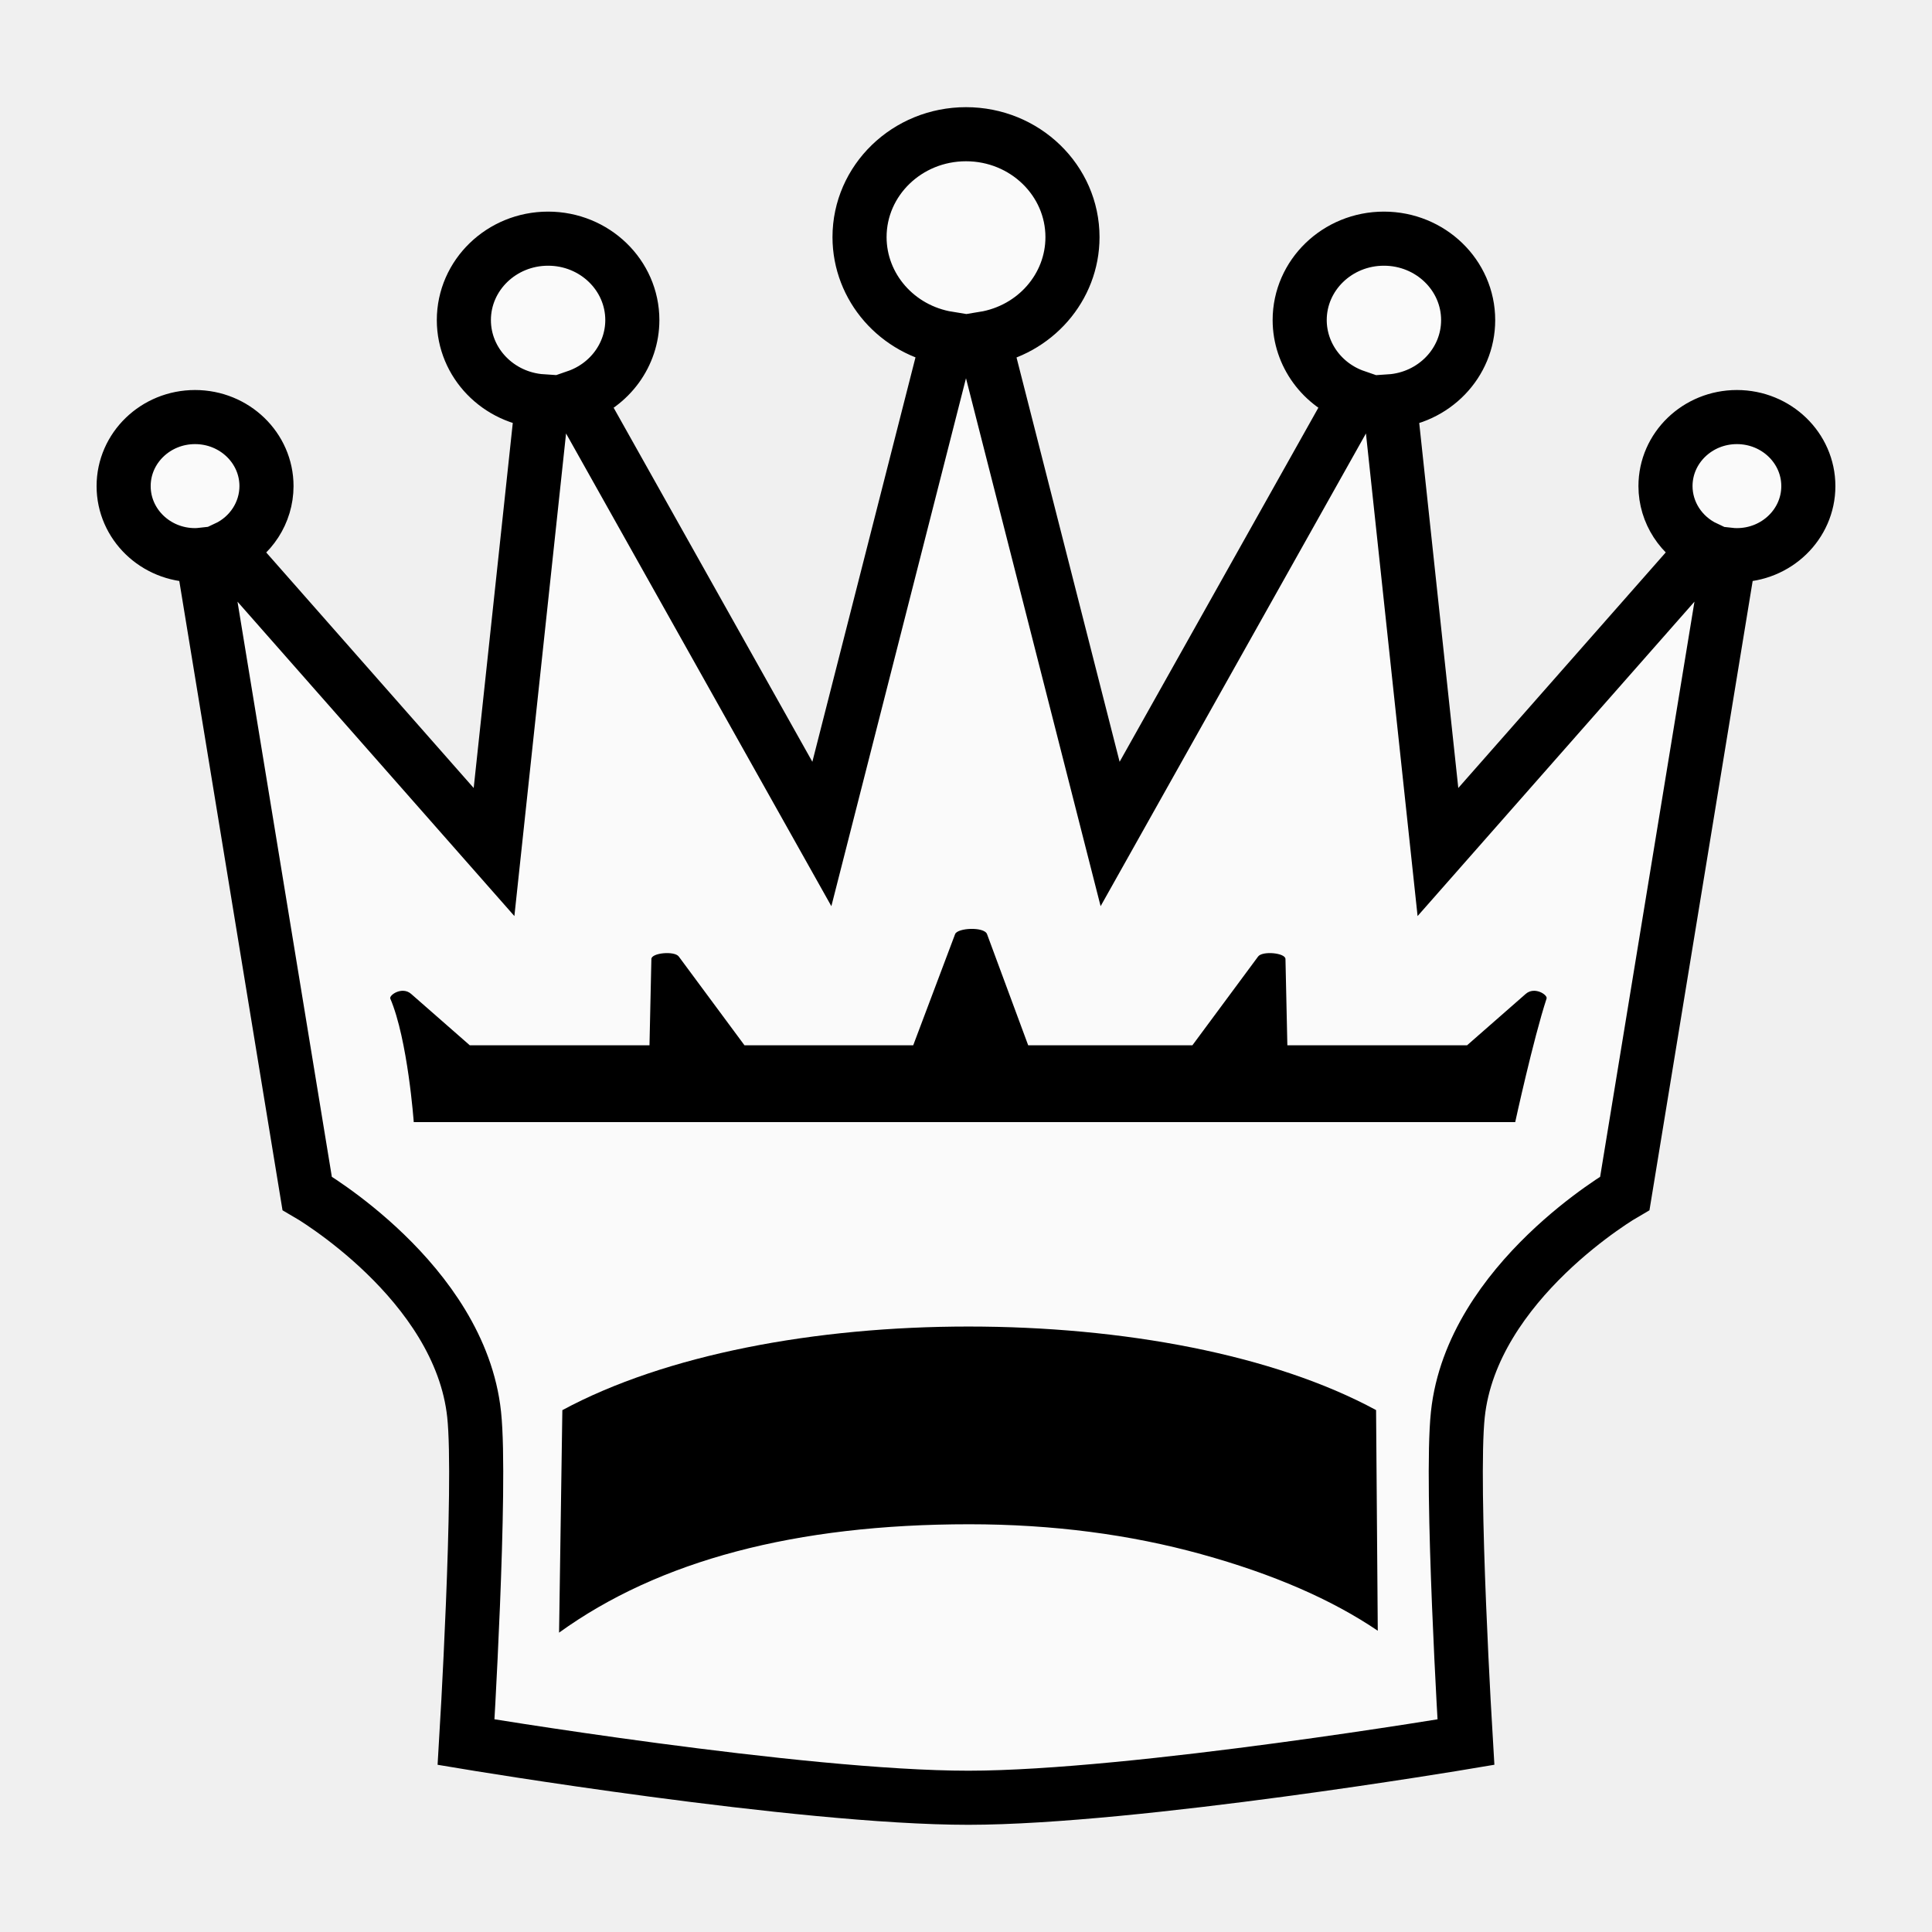
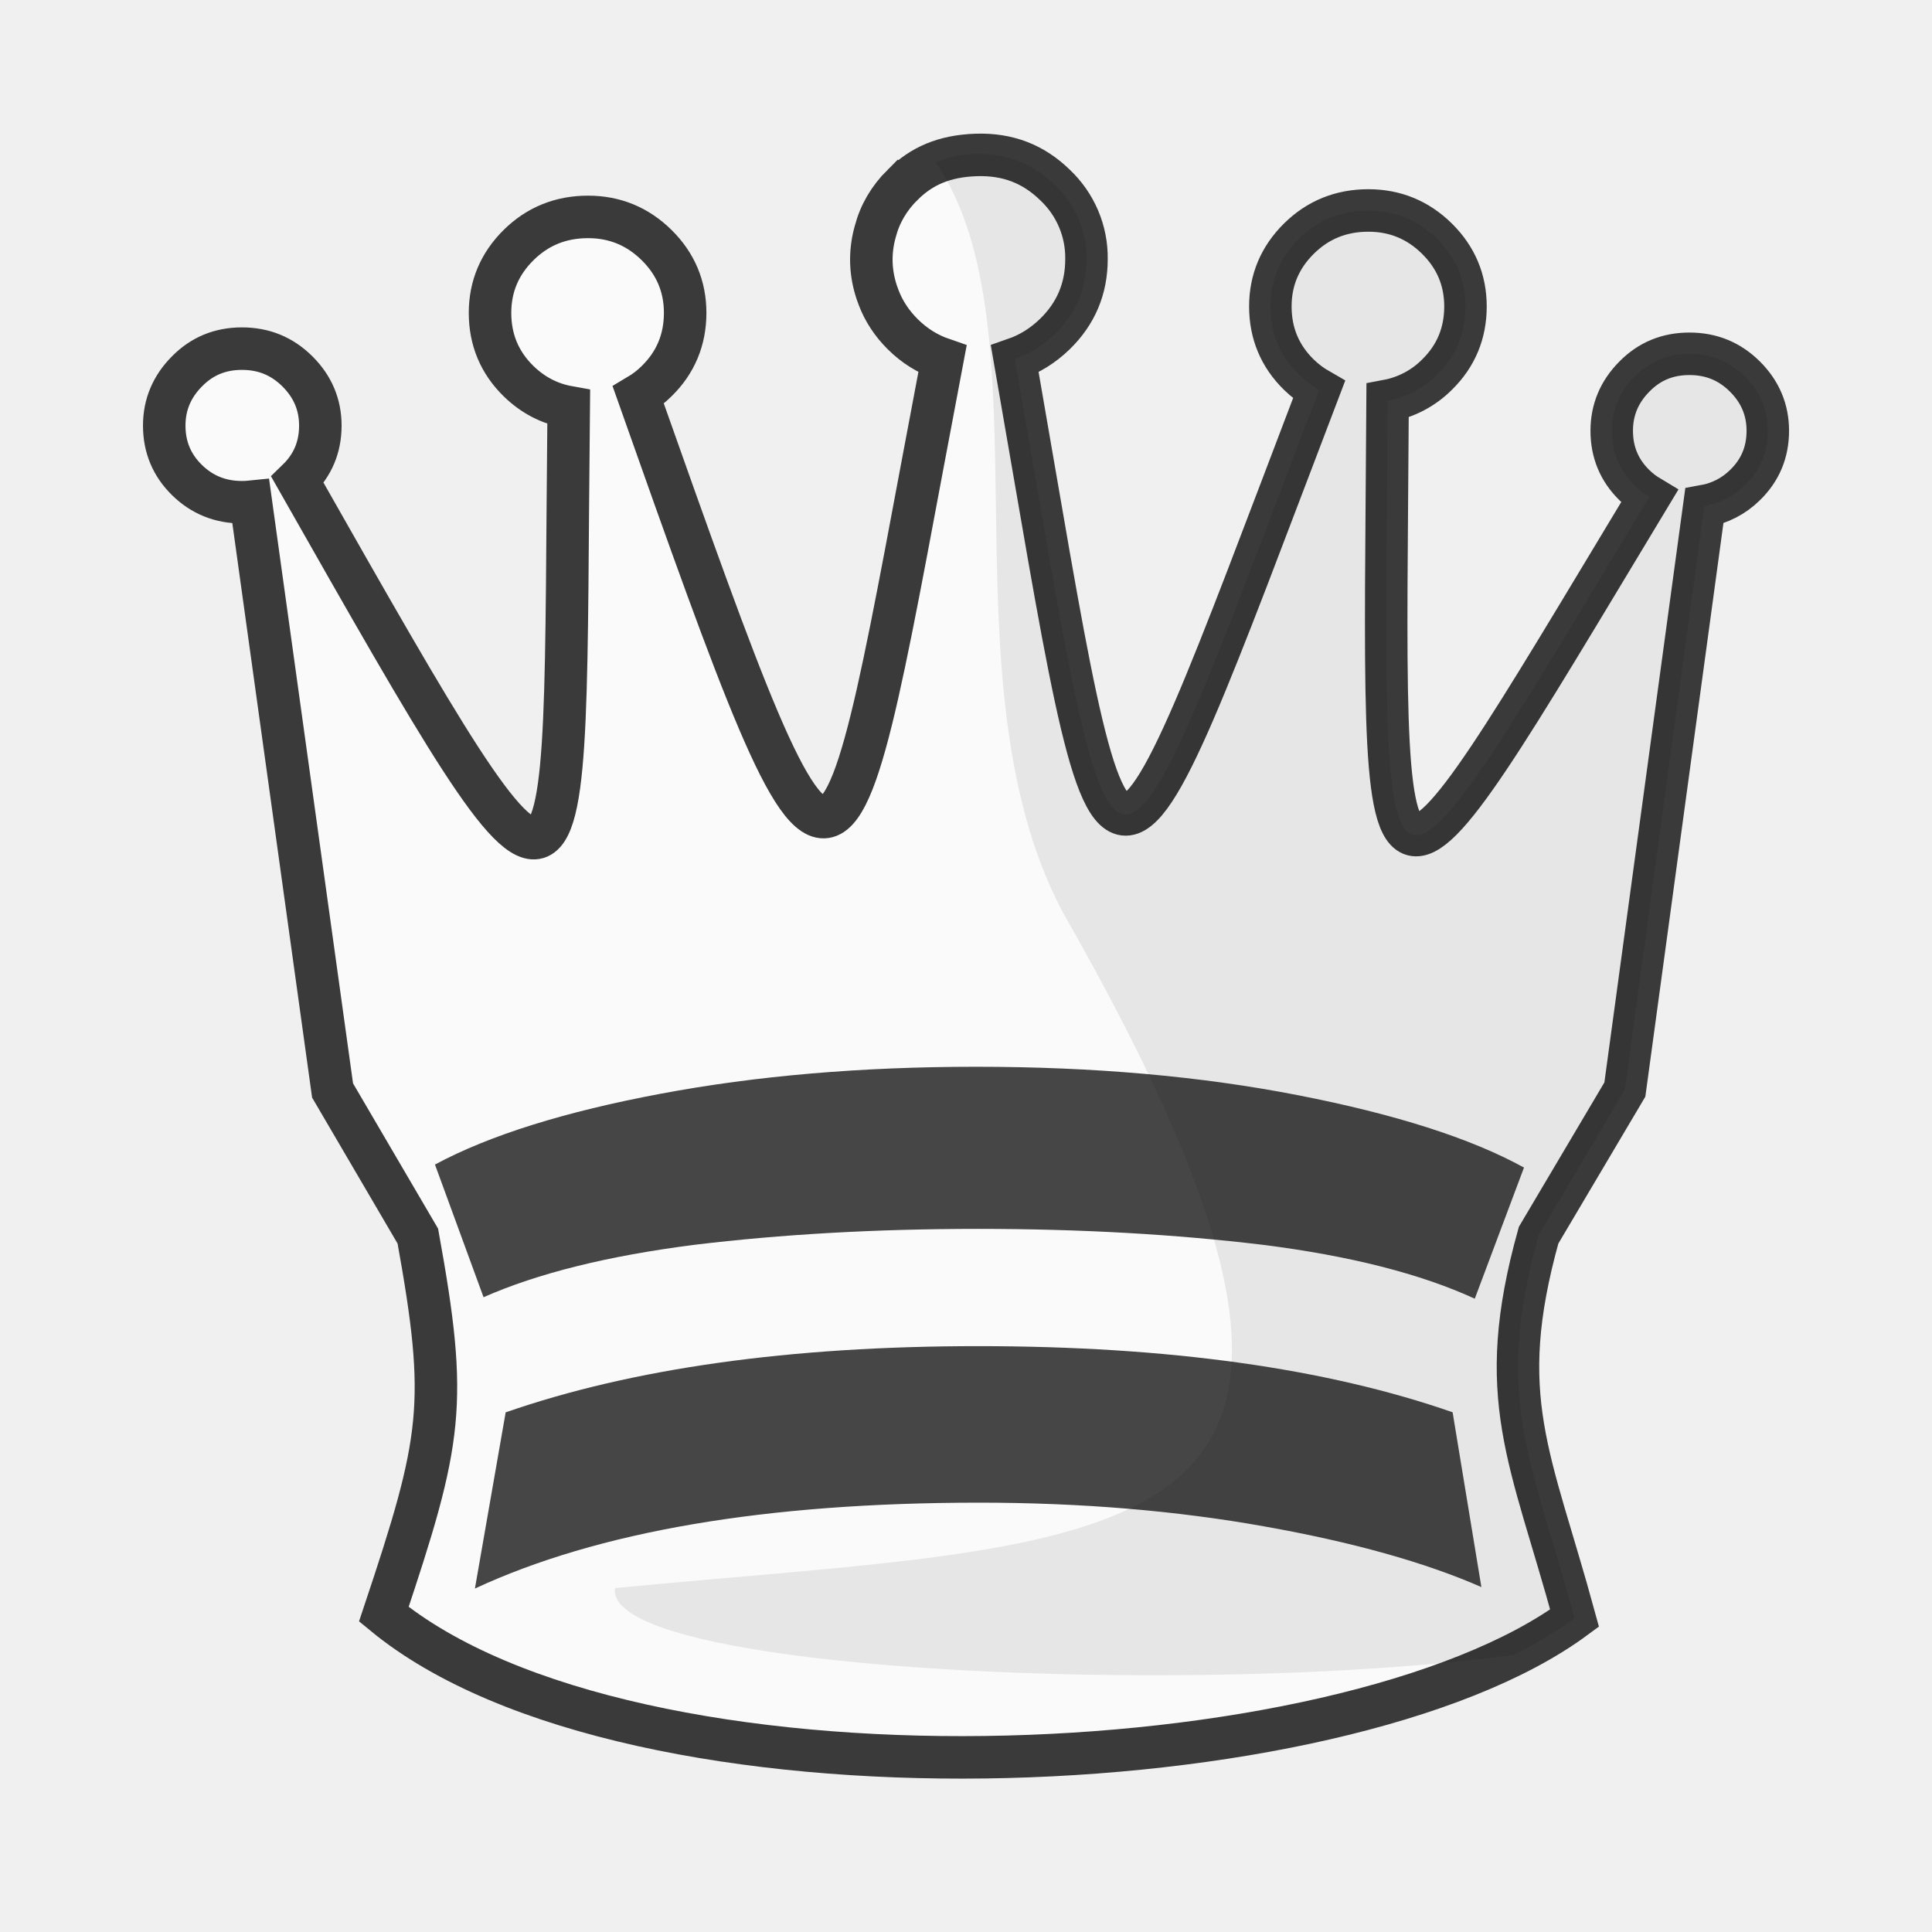
<svg xmlns="http://www.w3.org/2000/svg" clip-rule="evenodd" fill-rule="evenodd" height="50mm" image-rendering="optimizeQuality" shape-rendering="geometricPrecision" text-rendering="geometricPrecision" viewBox="0 0 50 50" width="50mm" version="1.1" id="svg11">
  <defs id="defs15">
    <clipPath clipPathUnits="userSpaceOnUse" id="clipPath1505-7">
      <path style="opacity:0.04;fill:#ffffff;fill-opacity:1;stroke:#000000;stroke-width:0.265px;stroke-linecap:butt;stroke-linejoin:miter;stroke-opacity:1" d="m 385.623,124.67 c 2.937,4.381 0.101,13.443 3.243,19.507 9.617,17.121 2.164,16.294 -11.461,17.625 -0.395,2.825 25.043,3.089 27.476,0.368 2.52,-3.672 2.996,-8.268 3.837,-12.532 0.912,-4.976 2.16,-10.042 1.357,-15.129 -0.172,-9.84 -22.651,-15.17 -24.452,-9.84 z" id="path1507-6" />
    </clipPath>
    <clipPath clipPathUnits="userSpaceOnUse" id="clipPath1505-7-4">
      <path style="opacity:0.04;fill:#ffffff;fill-opacity:1;stroke:#000000;stroke-width:0.265px;stroke-linecap:butt;stroke-linejoin:miter;stroke-opacity:1" d="m 385.623,124.67 c 2.937,4.381 0.101,13.443 3.243,19.507 9.617,17.121 2.164,16.294 -11.461,17.625 -0.395,2.825 25.043,3.089 27.476,0.368 2.52,-3.672 2.996,-8.268 3.837,-12.532 0.912,-4.976 2.16,-10.042 1.357,-15.129 -0.172,-9.84 -22.651,-15.17 -24.452,-9.84 z" id="path1507-6-1" />
    </clipPath>
    <clipPath clipPathUnits="userSpaceOnUse" id="clipPath1505-7-7">
      <path style="opacity:0.04;fill:#ffffff;fill-opacity:1;stroke:#000000;stroke-width:0.265px;stroke-linecap:butt;stroke-linejoin:miter;stroke-opacity:1" d="m 385.623,124.67 c 2.937,4.381 0.101,13.443 3.243,19.507 9.617,17.121 2.164,16.294 -11.461,17.625 -0.395,2.825 25.043,3.089 27.476,0.368 2.52,-3.672 2.996,-8.268 3.837,-12.532 0.912,-4.976 2.16,-10.042 1.357,-15.129 -0.172,-9.84 -22.651,-15.17 -24.452,-9.84 z" id="path1507-6-2" />
    </clipPath>
    <clipPath clipPathUnits="userSpaceOnUse" id="clipPath1505-7-49">
      <path style="opacity:0.04;fill:#ffffff;fill-opacity:1;stroke:#000000;stroke-width:0.265px;stroke-linecap:butt;stroke-linejoin:miter;stroke-opacity:1" d="m 385.623,124.67 c 2.937,4.381 0.101,13.443 3.243,19.507 9.617,17.121 2.164,16.294 -11.461,17.625 -0.395,2.825 25.043,3.089 27.476,0.368 2.52,-3.672 2.996,-8.268 3.837,-12.532 0.912,-4.976 2.16,-10.042 1.357,-15.129 -0.172,-9.84 -22.651,-15.17 -24.452,-9.84 z" id="path1507-6-0" />
    </clipPath>
    <clipPath clipPathUnits="userSpaceOnUse" id="clipPath1505-7-6">
      <path style="opacity:0.04;fill:#ffffff;fill-opacity:1;stroke:#000000;stroke-width:0.265px;stroke-linecap:butt;stroke-linejoin:miter;stroke-opacity:1" d="m 385.623,124.67 c 2.937,4.381 0.101,13.443 3.243,19.507 9.617,17.121 2.164,16.294 -11.461,17.625 -0.395,2.825 25.043,3.089 27.476,0.368 2.52,-3.672 2.996,-8.268 3.837,-12.532 0.912,-4.976 2.16,-10.042 1.357,-15.129 -0.172,-9.84 -22.651,-15.17 -24.452,-9.84 z" id="path1507-6-9" />
    </clipPath>
    <clipPath clipPathUnits="userSpaceOnUse" id="clipPath1505-1-5-6">
      <path style="opacity:0.04;fill:#ffffff;fill-opacity:1;stroke:#000000;stroke-width:0.265px;stroke-linecap:butt;stroke-linejoin:miter;stroke-opacity:1" d="m 385.623,124.67 c 2.937,4.381 0.101,13.443 3.243,19.507 9.617,17.121 2.164,16.294 -11.461,17.625 -0.395,2.825 25.043,3.089 27.476,0.368 2.52,-3.672 2.996,-8.268 3.837,-12.532 0.912,-4.976 2.16,-10.042 1.357,-15.129 -0.172,-9.84 -22.651,-15.17 -24.452,-9.84 z" id="path1507-8-9-8" />
    </clipPath>
    <clipPath id="clipPath1505-1-5-6-3" clipPathUnits="userSpaceOnUse">
      <path id="path1507-8-9-8-1" d="m 385.623,124.67 c 2.937,4.381 0.101,13.443 3.243,19.507 9.617,17.121 2.164,16.294 -11.461,17.625 -0.395,2.825 25.043,3.089 27.476,0.368 2.52,-3.672 2.996,-8.268 3.837,-12.532 0.912,-4.976 2.16,-10.042 1.357,-15.129 -0.172,-9.84 -22.651,-15.17 -24.452,-9.84 z" style="opacity:0.04;fill:#ffffff;fill-opacity:1;stroke:#000000;stroke-width:0.265px;stroke-linecap:butt;stroke-linejoin:miter;stroke-opacity:1" />
    </clipPath>
+     <clipPath id="clipPath1505-7-6-2" clipPathUnits="userSpaceOnUse">
+       <path id="path1507-6-9-78" d="m 385.623,124.67 c 2.937,4.381 0.101,13.443 3.243,19.507 9.617,17.121 2.164,16.294 -11.461,17.625 -0.395,2.825 25.043,3.089 27.476,0.368 2.52,-3.672 2.996,-8.268 3.837,-12.532 0.912,-4.976 2.16,-10.042 1.357,-15.129 -0.172,-9.84 -22.651,-15.17 -24.452,-9.84 z" style="opacity:0.04;fill:#ffffff;fill-opacity:1;stroke:#000000;stroke-width:0.265px;stroke-linecap:butt;stroke-linejoin:miter;stroke-opacity:1" />
+     </clipPath>
  </defs>
  <linearGradient id="a" gradientUnits="userSpaceOnUse" x1="21.253" x2="77.641" y1="37.224" y2="37.346">
    <stop offset="0" stop-color="#fff" id="stop2" />
    <stop offset="1" stop-color="#fff" stop-opacity="0" id="stop4" />
  </linearGradient>
-   <g transform="translate(-402.4253,947.5496)" id="g3092">
-     <path id="path1557-5" d="m 427.425,-944.076 c -1.522,0 -2.755,1.193 -2.755,2.664 0.002,1.298 0.971,2.407 2.295,2.623 l -3.27,12.823 -6.351,-11.316 c 0.866,-0.3 1.445,-1.093 1.446,-1.983 -5e-5,-1.164 -0.976,-2.108 -2.18,-2.108 -1.204,9e-5 -2.18,0.944 -2.18,2.108 8.8e-4,1.107 0.888,2.025 2.03,2.101 l -1.249,11.665 -6.927,-7.865 c 0.635,-0.299 1.037,-0.922 1.038,-1.605 2e-5,-0.987 -0.828,-1.787 -1.849,-1.787 -1.021,10e-5 -1.848,0.8 -1.848,1.787 -4e-5,0.987 0.827,1.787 1.848,1.787 0.064,0 0.127,-0.005 0.19,-0.012 l 2.711,16.526 c 0,0 3.956,2.28 4.322,5.726 0.195,1.836 -0.209,8.478 -0.209,8.478 0,0 8.641,1.442 13.001,1.44 4.319,-0.002 12.875,-1.44 12.875,-1.44 0,0 -0.404,-6.642 -0.209,-8.478 0.365,-3.445 4.322,-5.726 4.322,-5.726 l 2.71,-16.524 c 0.063,0.007 0.127,0.01 0.19,0.01 1.021,1.5e-4 1.849,-0.8 1.849,-1.787 3e-5,-0.987 -0.828,-1.787 -1.849,-1.787 -1.021,9e-5 -1.848,0.8 -1.848,1.787 7.7e-4,0.682 0.404,1.304 1.038,1.604 l -6.927,7.866 -1.248,-11.663 c 1.143,-0.077 2.03,-0.995 2.03,-2.103 -4e-5,-1.164 -0.976,-2.108 -2.18,-2.108 -1.204,0 -2.18,0.944 -2.18,2.108 0.002,0.89 0.58,1.683 1.446,1.982 l -6.352,11.317 -3.269,-12.82 c 1.325,-0.217 2.295,-1.327 2.295,-2.626 9e-5,-1.471 -1.233,-2.664 -2.755,-2.664 z" style="fill:#fafafa;fill-opacity:1;stroke:#000000;stroke-width:1.4;stroke-linecap:butt;stroke-linejoin:miter;stroke-miterlimit:4;stroke-dasharray:none;stroke-opacity:1" />
-     <path id="path8123-9-0-9-6" d="m 427.553,-923.51 c -0.19,0.004 -0.379,0.053 -0.41,0.136 l -1.084,2.877 h -4.366 l -1.701,-2.298 c -0.112,-0.151 -0.705,-0.095 -0.709,0.063 l -0.049,2.235 h -4.65 l -1.518,-1.33 c -0.23,-0.202 -0.568,0.025 -0.541,0.118 0.455,1.064 0.608,3.199 0.608,3.199 h 28.506 c 0,0 0.466,-2.141 0.812,-3.199 0.03,-0.093 -0.31,-0.32 -0.541,-0.118 l -1.518,1.33 h -4.65 l -0.049,-2.235 c -0.004,-0.158 -0.596,-0.214 -0.708,-0.063 l -1.701,2.298 h -4.249 l -1.065,-2.877 c -0.036,-0.099 -0.228,-0.14 -0.418,-0.136 z" style="clip-rule:evenodd;fill:#000000;fill-opacity:1;fill-rule:evenodd;stroke:none;stroke-width:0.284px;stroke-linecap:butt;stroke-linejoin:miter;stroke-opacity:1;image-rendering:optimizeQuality;shape-rendering:geometricPrecision;text-rendering:geometricPrecision" />
-     <path id="path1191-9-7-3-6-1" d="m 438.082,-905.346 -0.044,-5.711 c -2.65,-1.435 -6.544,-2.162 -10.55,-2.162 -3.965,0 -7.844,0.727 -10.509,2.164 l -0.085,5.758 c 2.58,-1.863 6.114,-2.805 10.615,-2.805 2.156,0 4.166,0.265 6.01,0.776 1.85,0.511 3.373,1.172 4.563,1.98 z" style="clip-rule:evenodd;fill:#000000;fill-opacity:1;fill-rule:evenodd;stroke:none;stroke-width:1;stroke-miterlimit:4;stroke-dasharray:none;stroke-opacity:1;image-rendering:optimizeQuality;shape-rendering:geometricPrecision;text-rendering:geometricPrecision" />
+   <g transform="matrix(0.2645833,0,0,0.2645833,-360.5014,-508.8346)" style="shape-rendering:crispEdges" id="g3056">
+     <path id="path1138-2" d="m 1450.817,1941.223 c -1.347,1.34 -2.231,2.868 -2.677,4.575 -0.253,0.89 -0.383,1.81 -0.387,2.735 0,0.999 0.153,1.993 0.446,2.95 0.057,0.205 0.132,0.404 0.208,0.604 0.024,0.071 0.05,0.142 0.076,0.213 0.501,1.298 1.274,2.482 2.338,3.54 1.145,1.14 2.448,1.945 3.888,2.44 -10.814,56.81 -9.29,61.337 -29.744,3.54 0.652,-0.387 1.253,-0.851 1.789,-1.384 1.859,-1.817 2.789,-4.058 2.789,-6.677 0,-2.572 -0.926,-4.791 -2.789,-6.63 -1.863,-1.839 -4.106,-2.758 -6.707,-2.758 -2.671,0 -4.939,0.916 -6.8,2.758 -1.86,1.842 -2.791,4.059 -2.791,6.63 0,2.619 0.931,4.86 2.791,6.677 1.405,1.37 3.041,2.215 4.906,2.548 -0.565,53.066 1.634,56.696 -26.527,7.117 1.488,-1.446 2.233,-3.213 2.233,-5.316 0,-2.047 -0.745,-3.809 -2.233,-5.295 -1.508,-1.502 -3.301,-2.234 -5.438,-2.234 -2.119,0 -3.913,0.732 -5.383,2.234 -1.47,1.484 -2.215,3.248 -2.215,5.295 0,2.103 0.745,3.87 2.215,5.316 1.47,1.446 3.264,2.178 5.383,2.178 0.291,0 0.581,-0.011 0.87,-0.041 l 7.997,57.581 8.341,14.246 c 2.982,16.466 2.404,19.834 -3.328,36.984 24.291,20.008 93.71,17.161 116.473,0.382 -4.299,-15.778 -7.959,-21.543 -3.519,-37.458 l 8.437,-14.246 7.77,-57.066 c 1.51,-0.269 2.899,-0.987 3.981,-2.057 1.488,-1.446 2.231,-3.212 2.231,-5.314 0,-2.047 -0.743,-3.811 -2.231,-5.297 -1.508,-1.502 -3.303,-2.232 -5.44,-2.232 -2.119,0 -3.913,0.73 -5.383,2.232 -1.47,1.484 -2.213,3.249 -2.213,5.297 0,2.103 0.743,3.868 2.213,5.314 0.455,0.448 0.945,0.82 1.462,1.13 -27.57,45.716 -25.932,45.463 -25.598,-9.378 1.834,-0.347 3.519,-1.237 4.829,-2.552 1.86,-1.817 2.789,-4.056 2.789,-6.675 0,-2.572 -0.927,-4.791 -2.789,-6.63 -1.863,-1.839 -4.106,-2.758 -6.707,-2.758 -2.671,0 -4.939,0.916 -6.799,2.758 -1.86,1.842 -2.791,4.059 -2.791,6.63 0,2.619 0.932,4.858 2.791,6.675 0.61,0.595 1.268,1.082 1.965,1.481 -21.386,56.059 -19.527,55.675 -29.754,-3.01 1.429,-0.495 2.739,-1.298 3.91,-2.434 2.079,-2.016 3.103,-4.469 3.103,-7.337 0.043,-2.746 -1.082,-5.385 -3.103,-7.28 -2.076,-2.013 -4.571,-3.02 -7.701,-2.913 -3.13,0.107 -5.346,1.096 -7.172,2.914 z" style="clip-rule:evenodd;fill:#fafafa;fill-opacity:1;fill-rule:evenodd;stroke:#3a3a3a;stroke-width:4.157;stroke-miterlimit:4;stroke-dasharray:none;stroke-opacity:1;image-rendering:optimizeQuality;shape-rendering:geometricPrecision;text-rendering:geometricPrecision" />
+     <path id="path1124-0" d="m 1511.593,2037.358 c -5.237,-2.881 -12.604,-5.221 -22.105,-7.076 -9.505,-1.855 -19.975,-2.783 -31.48,-2.783 -11.245,0 -21.521,0.882 -30.862,2.639 -9.341,1.752 -16.712,4.045 -22.075,6.926 l 4.752,12.977 c 5.298,-2.34 12.181,-4.051 20.651,-5.129 8.436,-1.02 17.677,-1.556 27.728,-1.556 10.051,0 19.326,0.536 27.827,1.556 8.531,1.078 15.448,2.835 20.75,5.273 z" style="clip-rule:evenodd;fill:#464646;fill-opacity:1;fill-rule:evenodd;stroke:none;stroke-width:4.535;stroke-miterlimit:4;stroke-dasharray:none;image-rendering:optimizeQuality;shape-rendering:geometricPrecision;text-rendering:geometricPrecision" />
+     <path id="path885-8" d="m 1507.424,2078.391 -2.813,-17.095 c -12.314,-4.294 -27.793,-6.47 -46.41,-6.47 -18.422,0 -33.836,2.176 -46.215,6.476 l -3.008,17.235 c 11.994,-5.578 28.411,-8.401 49.318,-8.401 10.02,0 19.361,0.793 27.927,2.328 8.596,1.529 15.673,3.506 21.201,5.928 z" style="clip-rule:evenodd;fill:#464646;fill-opacity:1;fill-rule:evenodd;stroke:none;stroke-width:4.535;stroke-miterlimit:4;stroke-dasharray:none;image-rendering:optimizeQuality;shape-rendering:geometricPrecision;text-rendering:geometricPrecision" />
+     <path clip-path="url(#clipPath1505-7-6-2)" id="path1138-0-5" d="m 386.724,124.45 a 2.75,2.75 0 0 0 -0.219,0.01 c -0.67,0.047 -1.251,0.31 -1.729,0.794 -0.353,0.357 -0.584,0.764 -0.701,1.218 a 2.75,2.75 0 0 0 -0.101,0.728 2.75,2.75 0 0 0 0.117,0.785 c 0.015,0.055 0.035,0.108 0.054,0.161 a 2.75,2.75 0 0 0 0.02,0.057 c 0.131,0.346 0.334,0.661 0.612,0.943 0.3,0.304 0.641,0.518 1.019,0.65 -2.833,15.126 -2.434,16.331 -7.792,0.943 a 2.411,2.423 0 0 0 0.469,-0.368 c 0.487,-0.484 0.731,-1.08 0.731,-1.778 0,-0.685 -0.243,-1.276 -0.731,-1.765 -0.488,-0.49 -1.076,-0.734 -1.757,-0.734 -0.7,0 -1.294,0.244 -1.781,0.734 -0.487,0.49 -0.731,1.081 -0.731,1.765 0,0.697 0.244,1.294 0.731,1.778 0.368,0.365 0.797,0.59 1.285,0.679 -0.148,14.129 0.428,15.095 -6.949,1.895 0.39,-0.385 0.585,-0.856 0.585,-1.415 0,-0.545 -0.195,-1.014 -0.585,-1.41 -0.395,-0.4 -0.865,-0.595 -1.425,-0.595 -0.555,0 -1.025,0.195 -1.41,0.595 -0.385,0.395 -0.58,0.865 -0.58,1.41 0,0.56 0.195,1.03 0.58,1.415 0.385,0.385 0.855,0.58 1.41,0.58 a 1.962,1.962 0 0 0 0.228,-0.011 l 2.095,15.331 2.185,3.793 c 0.781,4.384 0.63,5.281 -0.872,9.847 6.364,5.327 24.549,4.569 30.513,0.102 -1.126,-4.201 -2.085,-5.736 -0.922,-9.973 l 2.21,-3.793 2.036,-15.194 a 1.962,1.962 0 0 0 1.043,-0.548 c 0.39,-0.385 0.584,-0.855 0.584,-1.415 0,-0.545 -0.195,-1.015 -0.584,-1.41 -0.395,-0.4 -0.865,-0.594 -1.425,-0.594 -0.555,0 -1.025,0.194 -1.41,0.594 -0.385,0.395 -0.58,0.865 -0.58,1.41 0,0.56 0.195,1.03 0.58,1.415 0.119,0.119 0.247,0.218 0.383,0.301 -7.223,12.172 -6.793,12.104 -6.706,-2.497 a 2.411,2.423 0 0 0 1.265,-0.68 c 0.487,-0.484 0.731,-1.08 0.731,-1.777 0,-0.685 -0.243,-1.276 -0.731,-1.765 -0.488,-0.49 -1.076,-0.734 -1.757,-0.734 -0.7,0 -1.294,0.244 -1.781,0.734 -0.487,0.49 -0.731,1.081 -0.731,1.765 0,0.697 0.244,1.294 0.731,1.777 0.16,0.158 0.332,0.288 0.515,0.394 -5.603,14.926 -5.115,14.823 -7.795,-0.801 0.374,-0.132 0.717,-0.346 1.024,-0.648 0.545,-0.537 0.813,-1.19 0.813,-1.953 a 2.625,2.623 0 0 0 -0.813,-1.938 c -0.544,-0.536 -1.197,-0.804 -1.948,-0.804 z" style="clip-rule:evenodd;opacity:0.08;fill:#000000;fill-opacity:1;fill-rule:evenodd;stroke:none;stroke-width:1.198;stroke-miterlimit:4;stroke-dasharray:none;stroke-opacity:1;image-rendering:optimizeQuality;shape-rendering:geometricPrecision;text-rendering:geometricPrecision" transform="matrix(3.817197,0,0,3.755877,-17.94778,1470.782)" />
  </g>
</svg>
